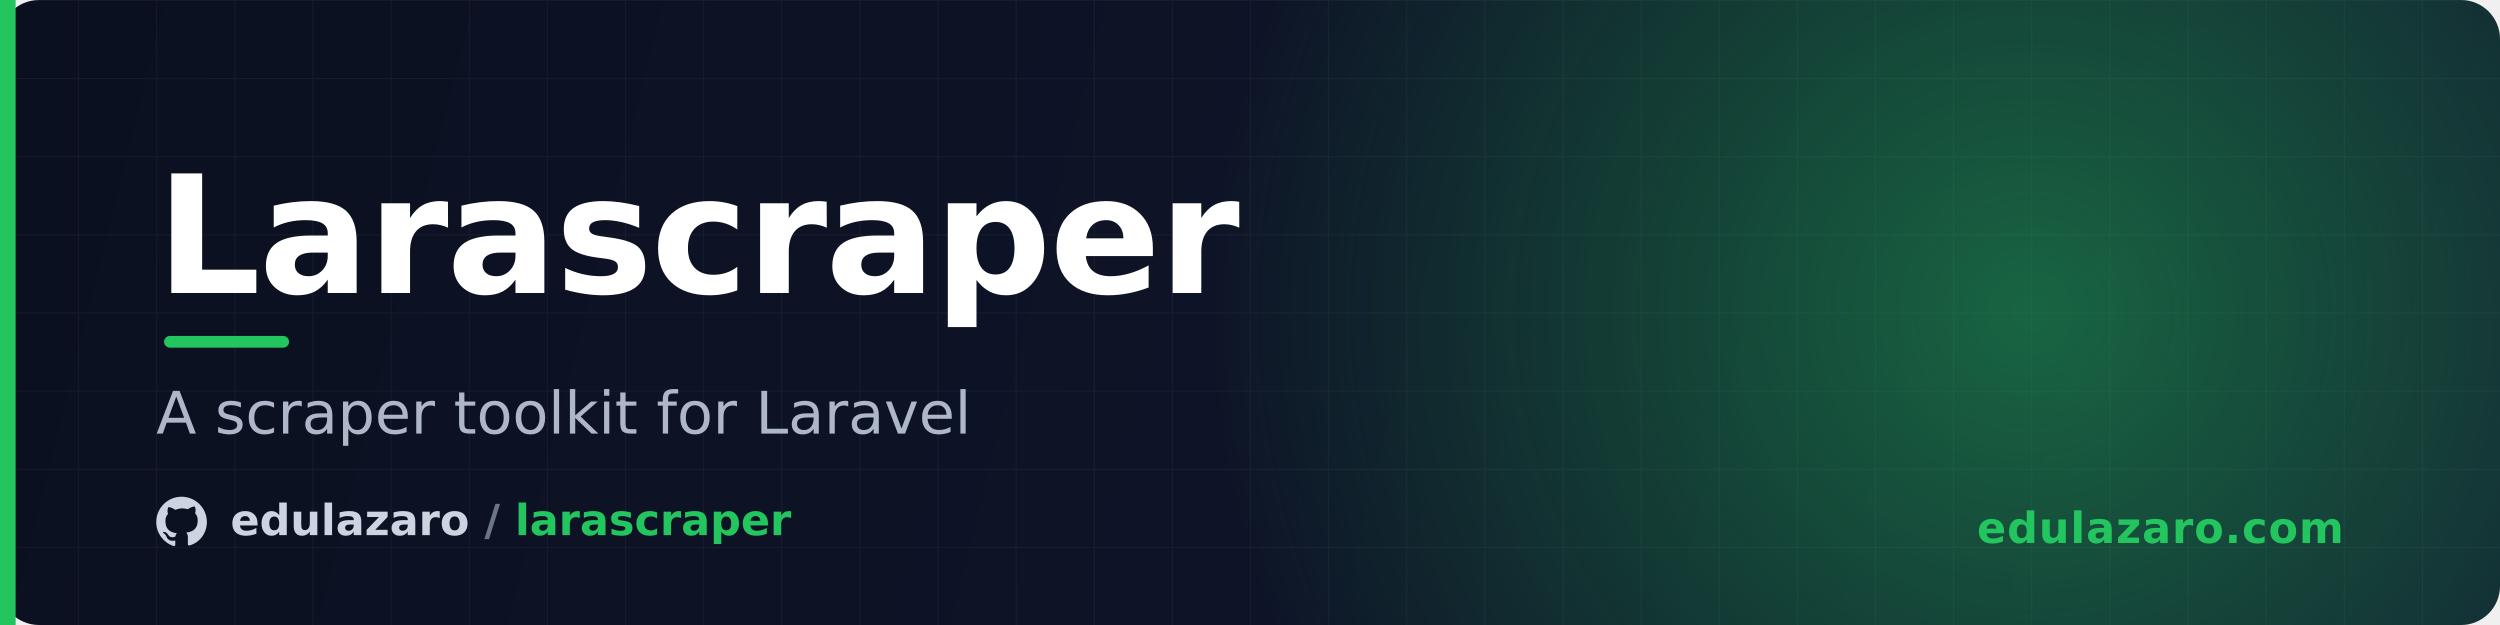
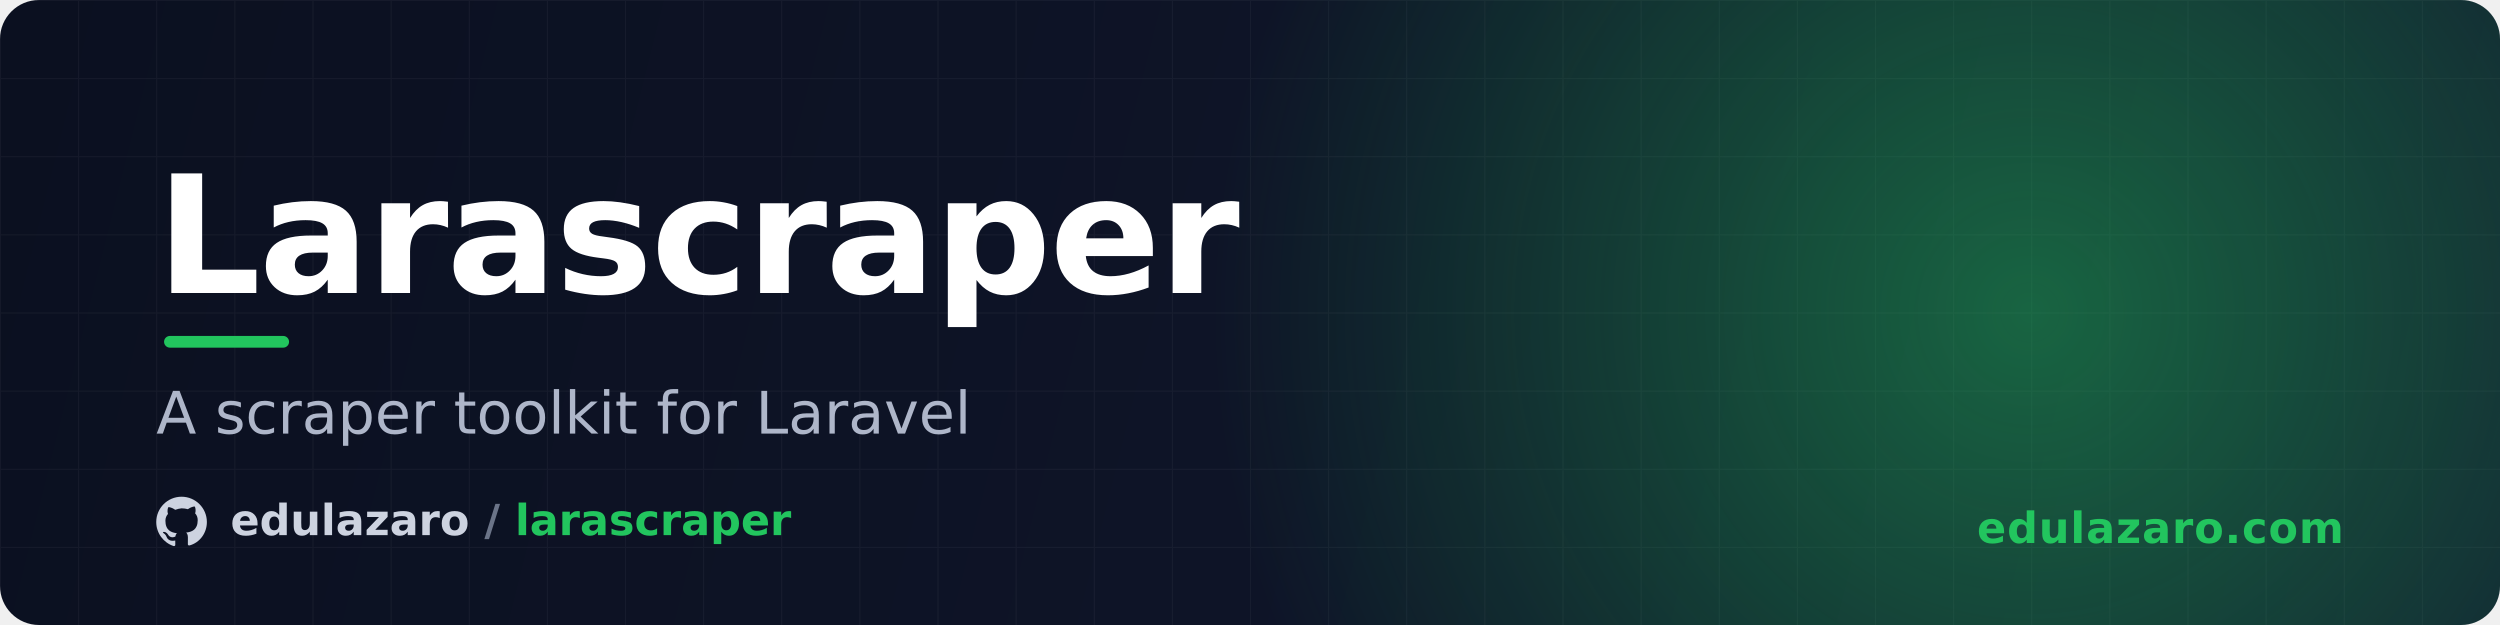
<svg xmlns="http://www.w3.org/2000/svg" width="1280" height="320" viewBox="0 0 1280 320" fill="none">
  <defs>
    <linearGradient id="bg" x1="0" y1="0" x2="1280" y2="320" gradientUnits="userSpaceOnUse">
      <stop offset="0" stop-color="#0b1020" />
      <stop offset="1" stop-color="#11182e" />
    </linearGradient>
    <radialGradient id="glow" cx="0" cy="0" r="1" gradientUnits="userSpaceOnUse" gradientTransform="translate(1040 160) scale(420)">
      <stop offset="0" stop-color="#22c55e" stop-opacity="0.45" />
      <stop offset="1" stop-color="#22c55e" stop-opacity="0" />
    </radialGradient>
    <pattern id="grid" width="40" height="40" patternUnits="userSpaceOnUse">
      <path d="M40 0H0V40" fill="none" stroke="#ffffff" stroke-opacity="0.04" stroke-width="1" />
    </pattern>
  </defs>
  <rect width="1280" height="320" rx="20" fill="url(#bg)" />
  <rect width="1280" height="320" rx="20" fill="url(#grid)" />
  <rect width="1280" height="320" rx="20" fill="url(#glow)" />
-   <rect x="0" y="0" width="8" height="320" fill="#22c55e" />
  <text x="80" y="150" font-family="'DejaVu Sans', Arial, sans-serif" font-size="84" font-weight="800" fill="#ffffff" letter-spacing="-1">Larascraper</text>
  <rect x="84" y="172" width="64" height="6" rx="3" fill="#22c55e" />
  <text x="80" y="222" font-family="'DejaVu Sans', Arial, sans-serif" font-size="30" font-weight="400" fill="#aeb6c9">A scraper toolkit for Laravel</text>
  <g transform="translate(80 254)">
    <path transform="scale(1.08)" fill="#cdd3e0" d="M12 .297c-6.63 0-12 5.373-12 12 0 5.303 3.438 9.8 8.205 11.385.6.113.82-.258.82-.577 0-.285-.01-1.04-.015-2.04-3.338.724-4.042-1.61-4.042-1.61C4.422 18.07 3.633 17.7 3.633 17.7c-1.087-.744.084-.729.084-.729 1.205.084 1.838 1.236 1.838 1.236 1.07 1.835 2.809 1.305 3.495.998.108-.776.417-1.305.76-1.605-2.665-.305-5.467-1.334-5.467-5.931 0-1.311.469-2.381 1.236-3.221-.124-.303-.535-1.524.117-3.176 0 0 1.008-.322 3.301 1.23A11.509 11.509 0 0 1 12 5.803c1.02.005 2.047.138 3.006.404 2.291-1.552 3.297-1.23 3.297-1.23.653 1.653.242 2.874.118 3.176.77.84 1.235 1.911 1.235 3.221 0 4.609-2.807 5.624-5.479 5.921.43.372.823 1.102.823 2.222 0 1.606-.014 2.898-.014 3.293 0 .322.216.694.825.576C20.565 22.092 24 17.592 24 12.297c0-6.627-5.373-12-12-12" />
    <text x="38" y="20" font-family="'DejaVu Sans', Arial, sans-serif" font-size="22" font-weight="600" fill="#cdd3e0">edulazaro <tspan fill="#6b7488">/</tspan>
      <tspan fill="#22c55e">larascraper</tspan>
    </text>
  </g>
  <text x="1200" y="278" text-anchor="end" font-family="'DejaVu Sans', Arial, sans-serif" font-size="22" font-weight="600" fill="#22c55e" letter-spacing="0.5">edulazaro.com</text>
</svg>
